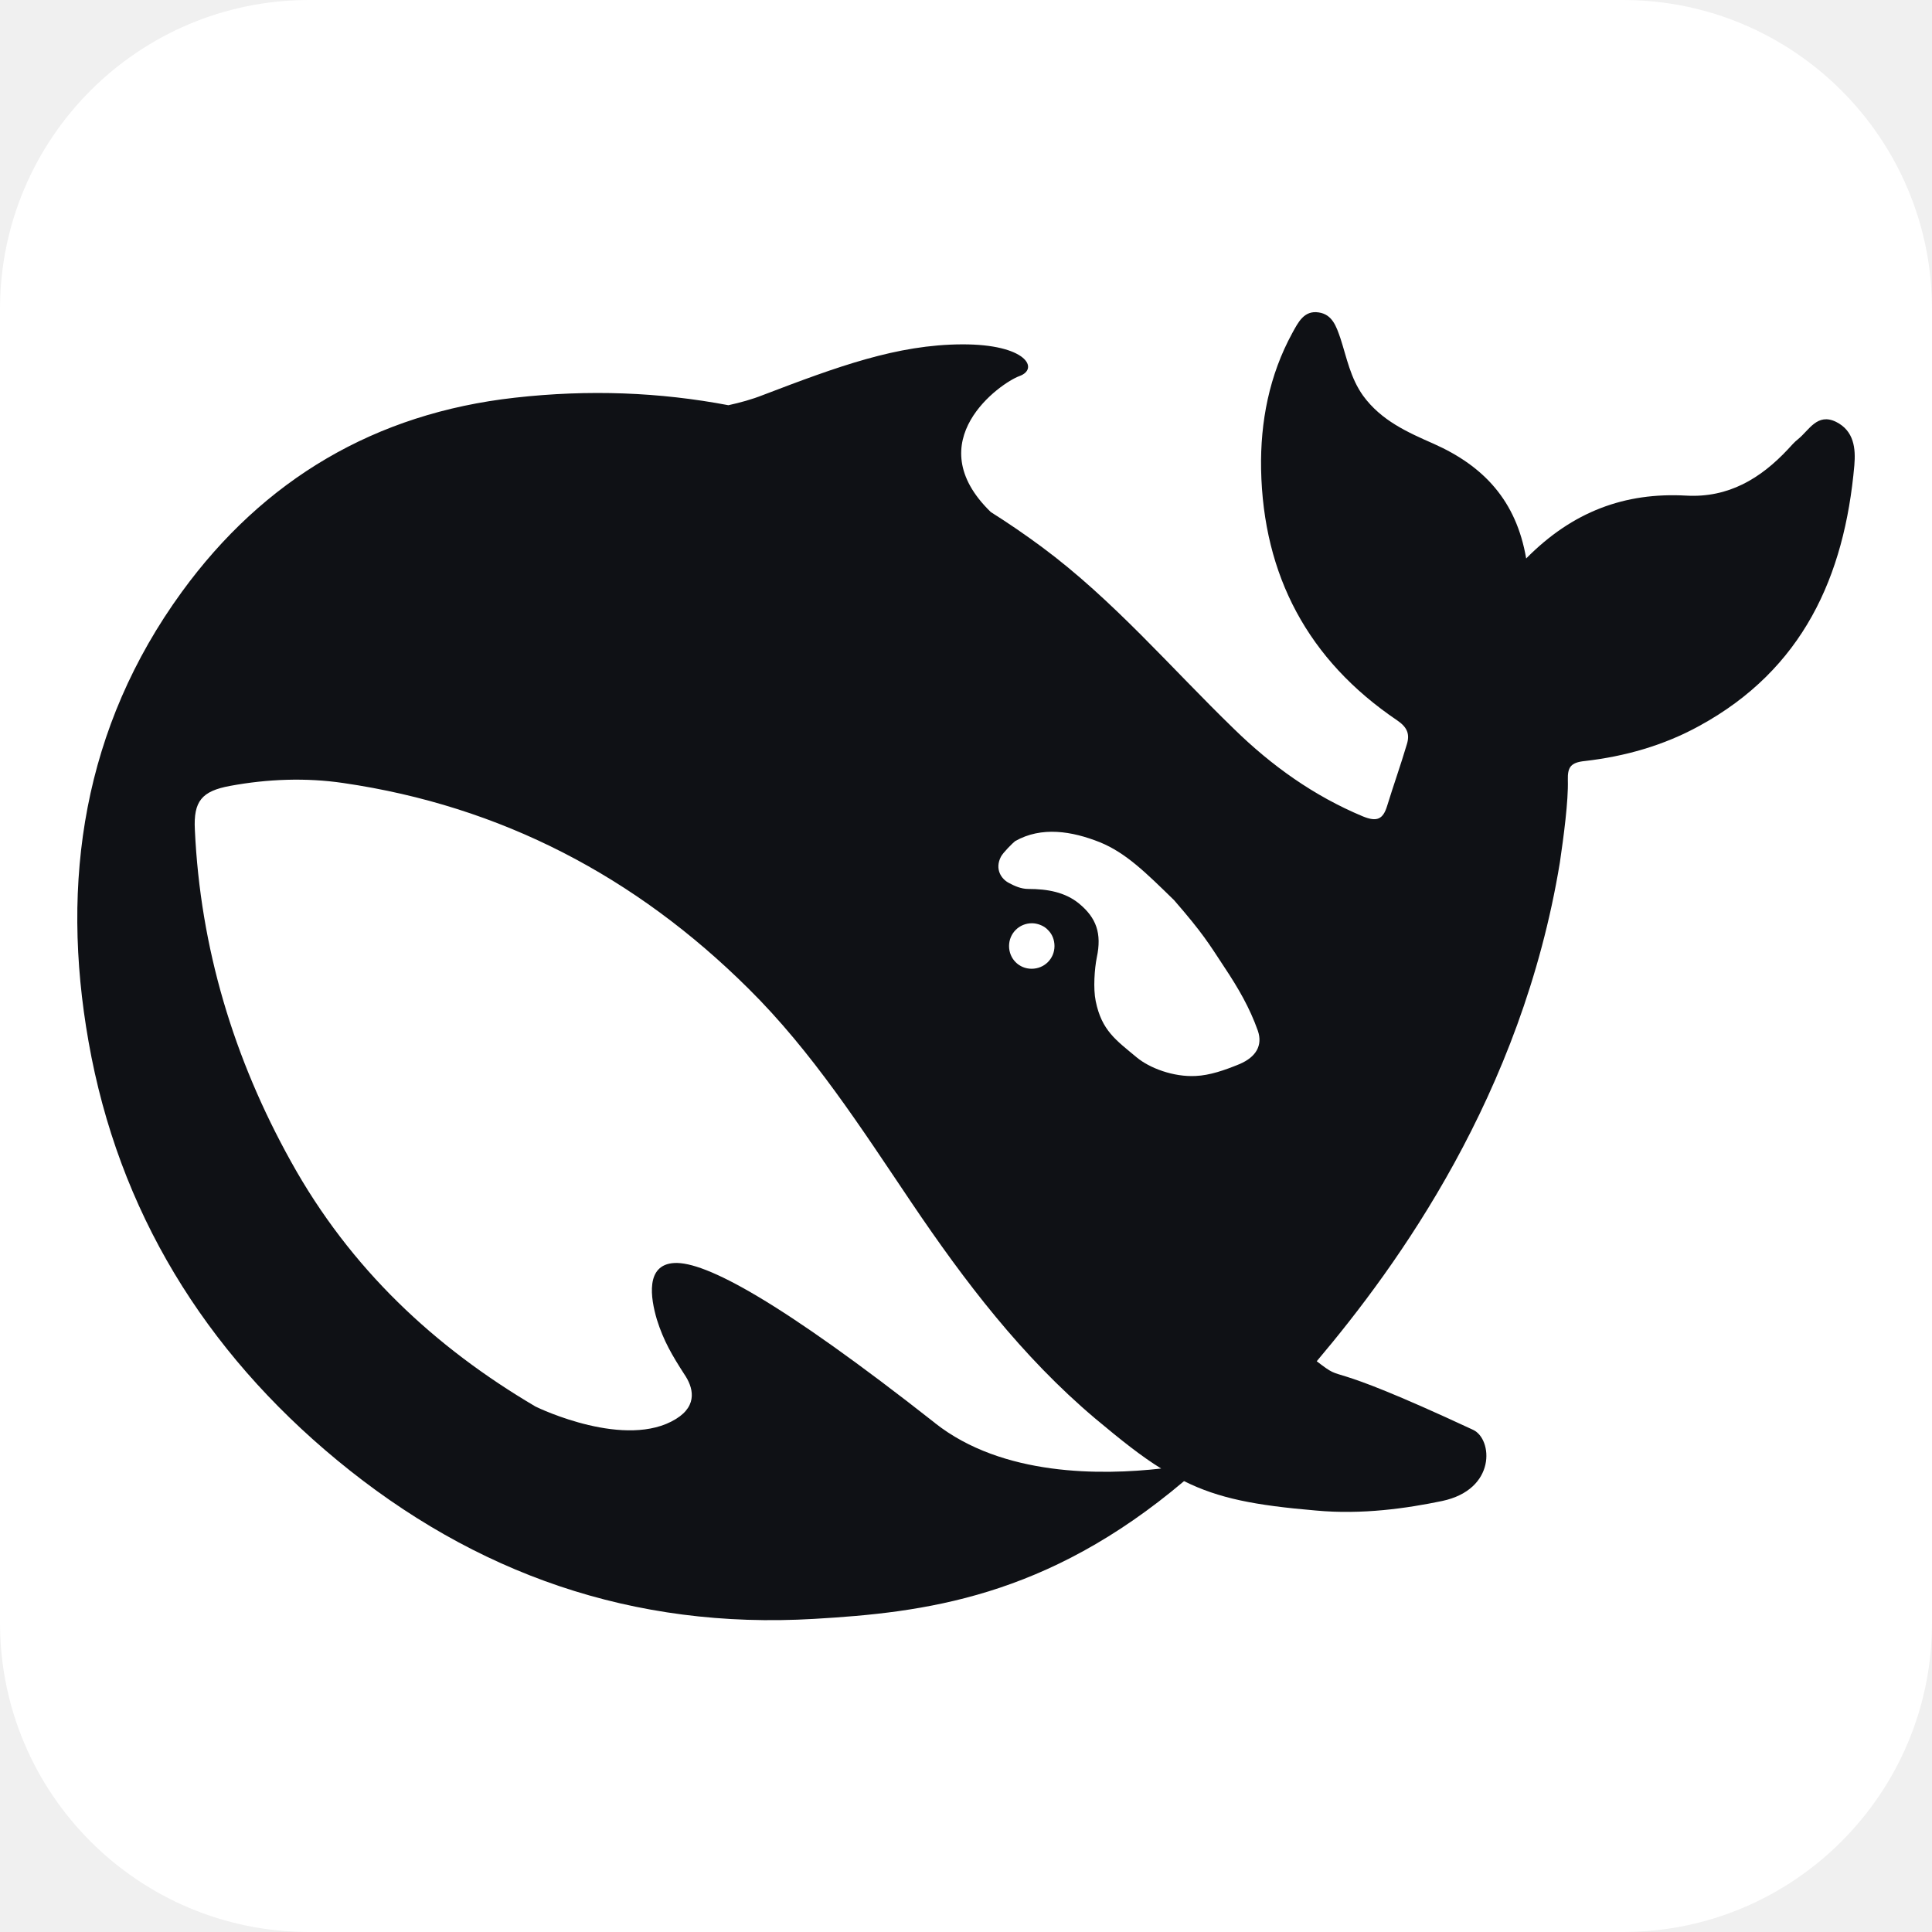
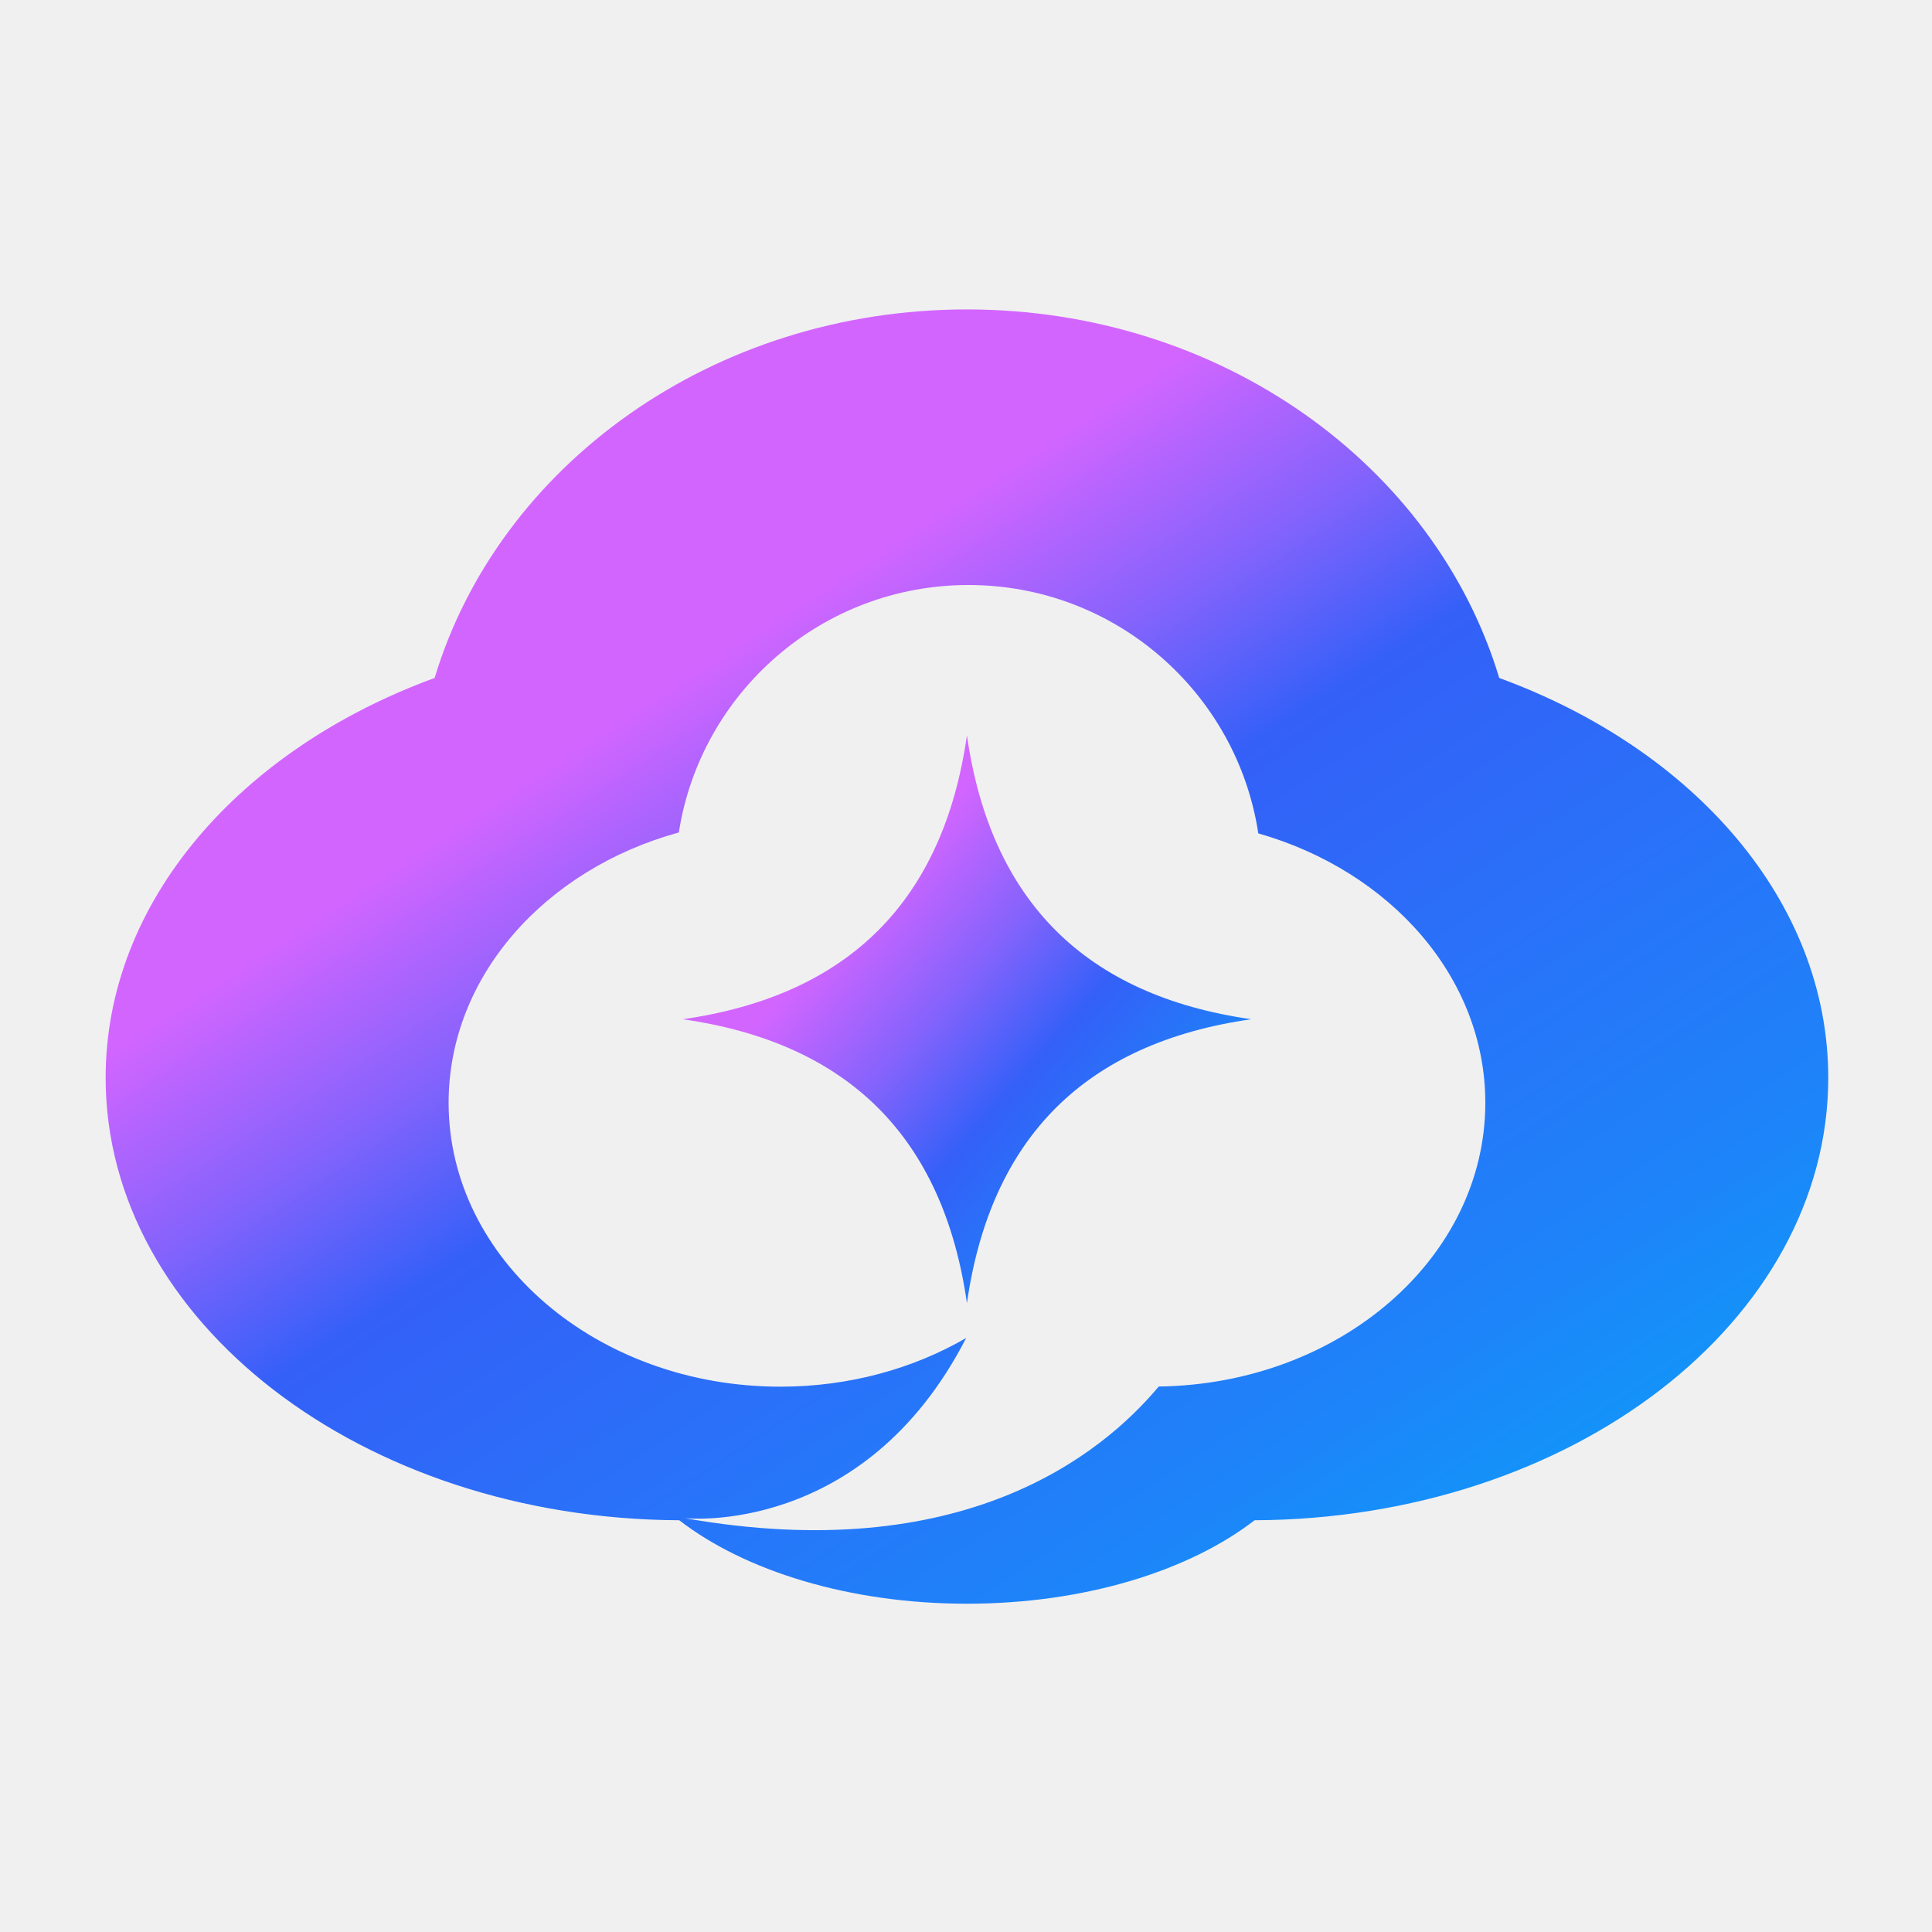
<svg xmlns="http://www.w3.org/2000/svg" width="50" height="50" viewBox="0 0 50 50" fill="none">
-   <rect width="50" height="50" rx="8" fill="#ffffff" />
-   <g transform="translate(2 8.07772) scale(1.986183)">
-     <path d="M22.917 1.43C22.671 1.31 22.566 1.539 22.422 1.655C22.373 1.693 22.332 1.742 22.29 1.787C21.932 2.17 21.513 2.421 20.966 2.391C20.166 2.346 19.483 2.598 18.879 3.21C18.75 2.455 18.324 2.005 17.675 1.716C17.335 1.566 16.992 1.415 16.754 1.089C16.588 0.856 16.542 0.597 16.459 0.342C16.406 0.188 16.354 0.03 16.176 0.004C15.984 -0.026 15.908 0.135 15.833 0.27C15.531 0.822 15.414 1.43 15.425 2.046C15.452 3.432 16.037 4.535 17.199 5.32C17.331 5.41 17.365 5.5 17.324 5.632C17.244 5.902 17.15 6.165 17.067 6.435C17.014 6.608 16.935 6.646 16.75 6.57C16.112 6.304 15.561 5.909 15.074 5.433C14.248 4.633 13.5 3.751 12.568 3.06C12.349 2.898 12.13 2.748 11.903 2.605C10.952 1.682 12.028 0.923 12.277 0.833C12.537 0.739 12.367 0.416 11.526 0.42C10.684 0.424 9.914 0.706 8.933 1.081C8.789 1.138 8.638 1.179 8.484 1.213C7.593 1.044 6.668 1.006 5.702 1.115C3.883 1.318 2.43 2.178 1.362 3.646C0.079 5.41 -0.223 7.415 0.147 9.506C0.535 11.71 1.66 13.535 3.389 14.962C5.181 16.441 7.246 17.166 9.601 17.027C11.032 16.944 12.624 16.753 14.421 15.232C14.874 15.458 15.35 15.548 16.138 15.615C16.746 15.672 17.331 15.585 17.784 15.491C18.493 15.341 18.444 14.684 18.188 14.564C16.108 13.595 16.565 13.989 16.15 13.67C17.206 12.42 18.82 10.198 19.318 7.172C19.367 6.838 19.43 6.368 19.422 6.097C19.418 5.932 19.456 5.868 19.645 5.849C20.166 5.789 20.671 5.647 21.136 5.391C22.483 4.655 23.027 3.446 23.155 1.997C23.174 1.776 23.151 1.547 22.917 1.43ZM11.175 14.474C9.159 12.889 8.182 12.367 7.778 12.39C7.401 12.412 7.469 12.845 7.552 13.126C7.639 13.404 7.752 13.595 7.91 13.84C8.02 14.001 8.095 14.241 7.801 14.422C7.152 14.823 6.023 14.287 5.97 14.26C4.657 13.486 3.559 12.466 2.785 11.069C2.037 9.725 1.603 8.283 1.532 6.744C1.513 6.372 1.622 6.241 1.992 6.173C2.479 6.083 2.981 6.064 3.468 6.136C5.525 6.436 7.276 7.356 8.744 8.813C9.582 9.642 10.216 10.634 10.869 11.602C11.563 12.631 12.31 13.611 13.262 14.415C13.598 14.696 13.866 14.91 14.123 15.068C13.349 15.155 12.058 15.173 11.175 14.475L11.175 14.474ZM12.141 8.26C12.141 8.095 12.273 7.963 12.439 7.963C12.476 7.963 12.511 7.971 12.541 7.982C12.582 7.997 12.62 8.019 12.65 8.053C12.704 8.106 12.733 8.181 12.733 8.26C12.733 8.425 12.601 8.556 12.435 8.556C12.27 8.556 12.141 8.425 12.141 8.26ZM15.142 9.799C14.949 9.878 14.757 9.945 14.572 9.953C14.284 9.968 13.972 9.851 13.802 9.709C13.537 9.487 13.348 9.363 13.27 8.977C13.236 8.812 13.255 8.556 13.284 8.41C13.352 8.094 13.277 7.892 13.055 7.708C12.873 7.558 12.643 7.516 12.39 7.516C12.296 7.516 12.209 7.475 12.145 7.441C12.039 7.389 11.952 7.257 12.035 7.096C12.062 7.043 12.19 6.916 12.22 6.893C12.563 6.698 12.96 6.762 13.326 6.908C13.665 7.047 13.922 7.302 14.292 7.663C14.669 8.098 14.738 8.218 14.953 8.545C15.123 8.801 15.277 9.063 15.383 9.364C15.447 9.551 15.364 9.705 15.142 9.799Z" fill="#0f1115" />
-   </g>
+   <path d="M25.024 8.008C31.605 8.008 37.144 12.049 38.8 17.546C43.834 19.387 47.314 23.327 47.315 27.891C47.315 34.195 40.676 39.309 32.469 39.344C30.771 40.655 28.068 41.504 25.024 41.504C21.98 41.504 19.277 40.656 17.579 39.344C9.373 39.308 2.734 34.195 2.734 27.891C2.735 23.327 6.214 19.387 11.248 17.546C12.904 12.049 18.444 8.008 25.024 8.008ZM25.064 15.14C21.274 15.14 18.133 17.916 17.568 21.544C14.112 22.494 11.611 25.266 11.61 28.539C11.61 32.597 15.454 35.887 20.196 35.887C21.978 35.887 23.632 35.422 25.004 34.627C22.353 39.794 17.721 39.29 17.721 39.29C24.883 40.553 28.49 37.674 29.988 35.883C34.668 35.821 38.44 32.558 38.44 28.539C38.439 25.293 35.977 22.54 32.565 21.568C32.01 17.929 28.864 15.14 25.064 15.14Z" fill="url(#paint0_linear_1_3)" />
+   <path fill-rule="evenodd" clip-rule="evenodd" d="M22.726 24.081C23.951 22.856 24.718 21.173 25.024 19.03C25.331 21.173 26.098 22.856 27.324 24.082C28.55 25.306 30.236 26.071 32.382 26.378C30.236 26.684 28.55 27.449 27.323 28.674C26.098 29.899 25.331 31.582 25.024 33.725C24.718 31.582 23.951 29.899 22.725 28.673C21.499 27.449 19.813 26.684 17.667 26.378C19.813 26.071 21.499 25.306 22.726 24.081V24.081Z" fill="url(#paint1_linear_1_3)" />
+   <defs>
+     <linearGradient id="paint0_linear_1_3" x1="66.612" y1="27.031" x2="39.854" y2="-14.134" gradientUnits="userSpaceOnUse">
+       <stop stop-color="#07A5F9" />
+       <stop offset="0.2" stop-color="#1E83F9" />
+       <stop offset="0.512" stop-color="#3460F8" />
+       <stop offset="0.601" stop-color="#8463FC" />
+       <stop offset="0.706" stop-color="#D365FF" />
+       <stop offset="1" stop-color="#D365FF" />
+     </linearGradient>
+     <linearGradient id="paint1_linear_1_3" x1="38.761" y1="25.436" x2="24.083" y2="12.627" gradientUnits="userSpaceOnUse">
+       <stop stop-color="#07A5F9" />
+       <stop offset="0.392" stop-color="#3460F8" />
+       <stop offset="0.536" stop-color="#8463FC" />
+       <stop offset="0.706" stop-color="#D365FF" />
+       <stop offset="1" stop-color="#D365FF" />
+     </linearGradient>
+   </defs>
</svg>
